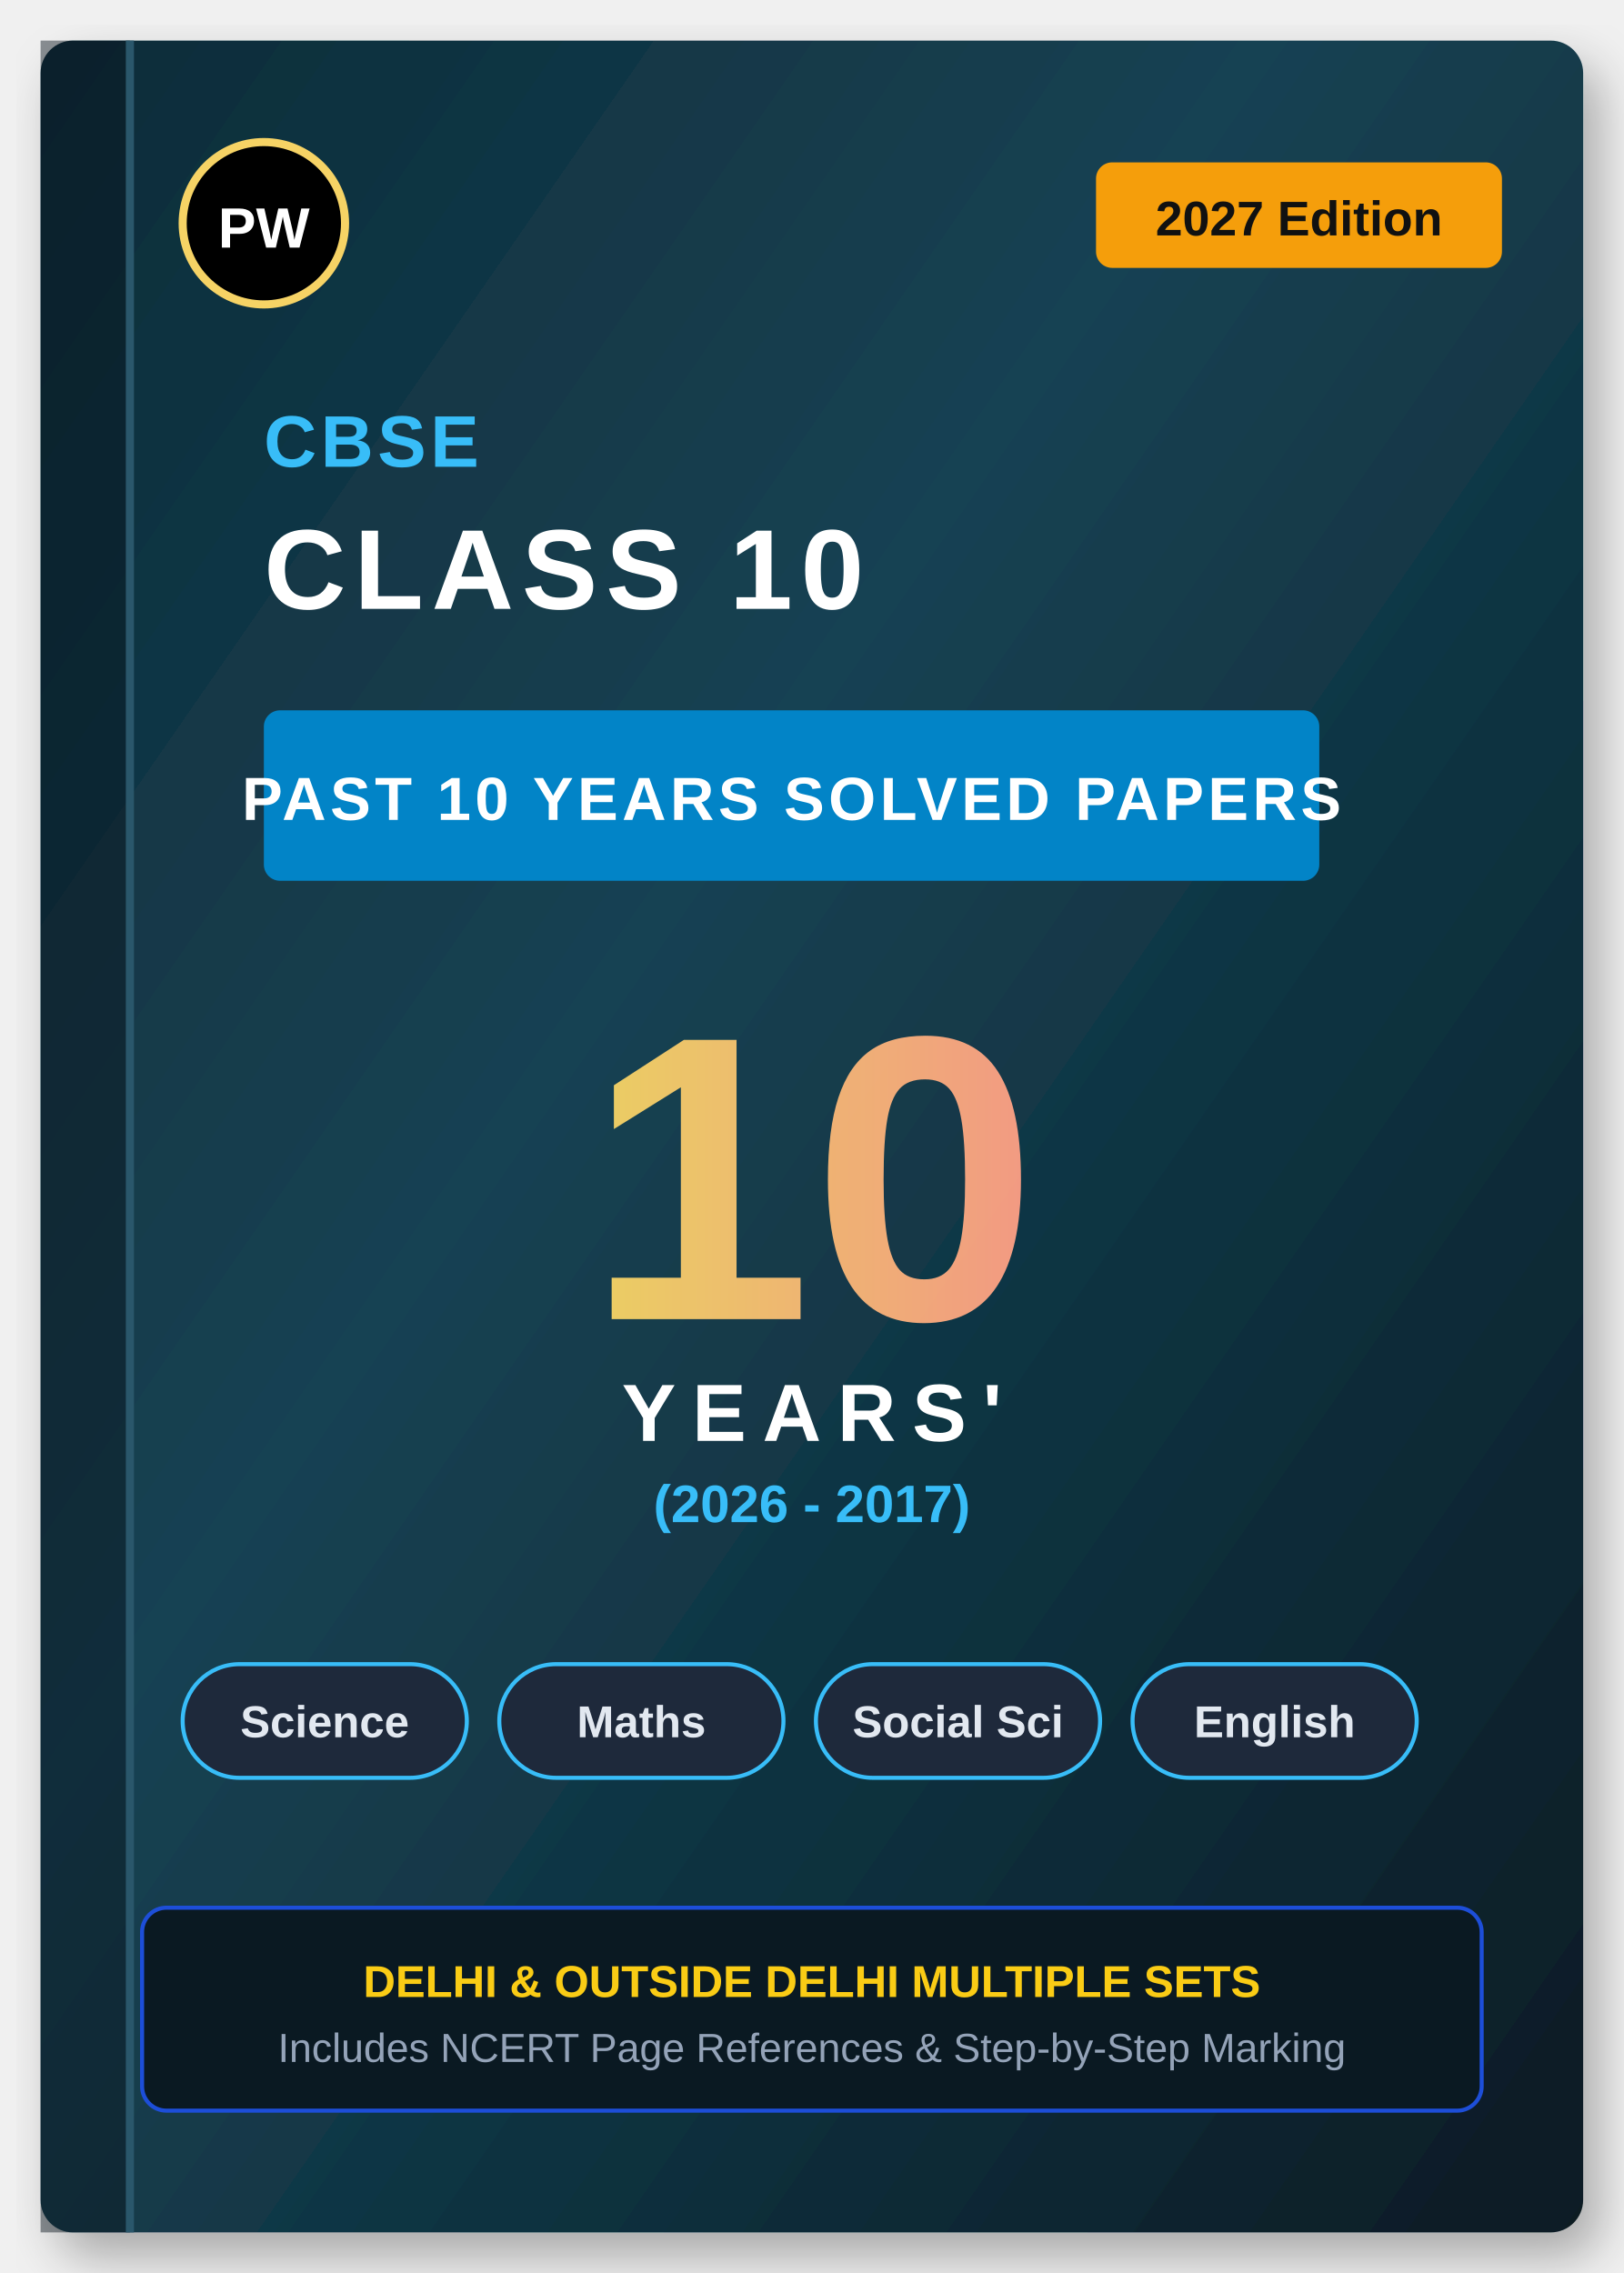
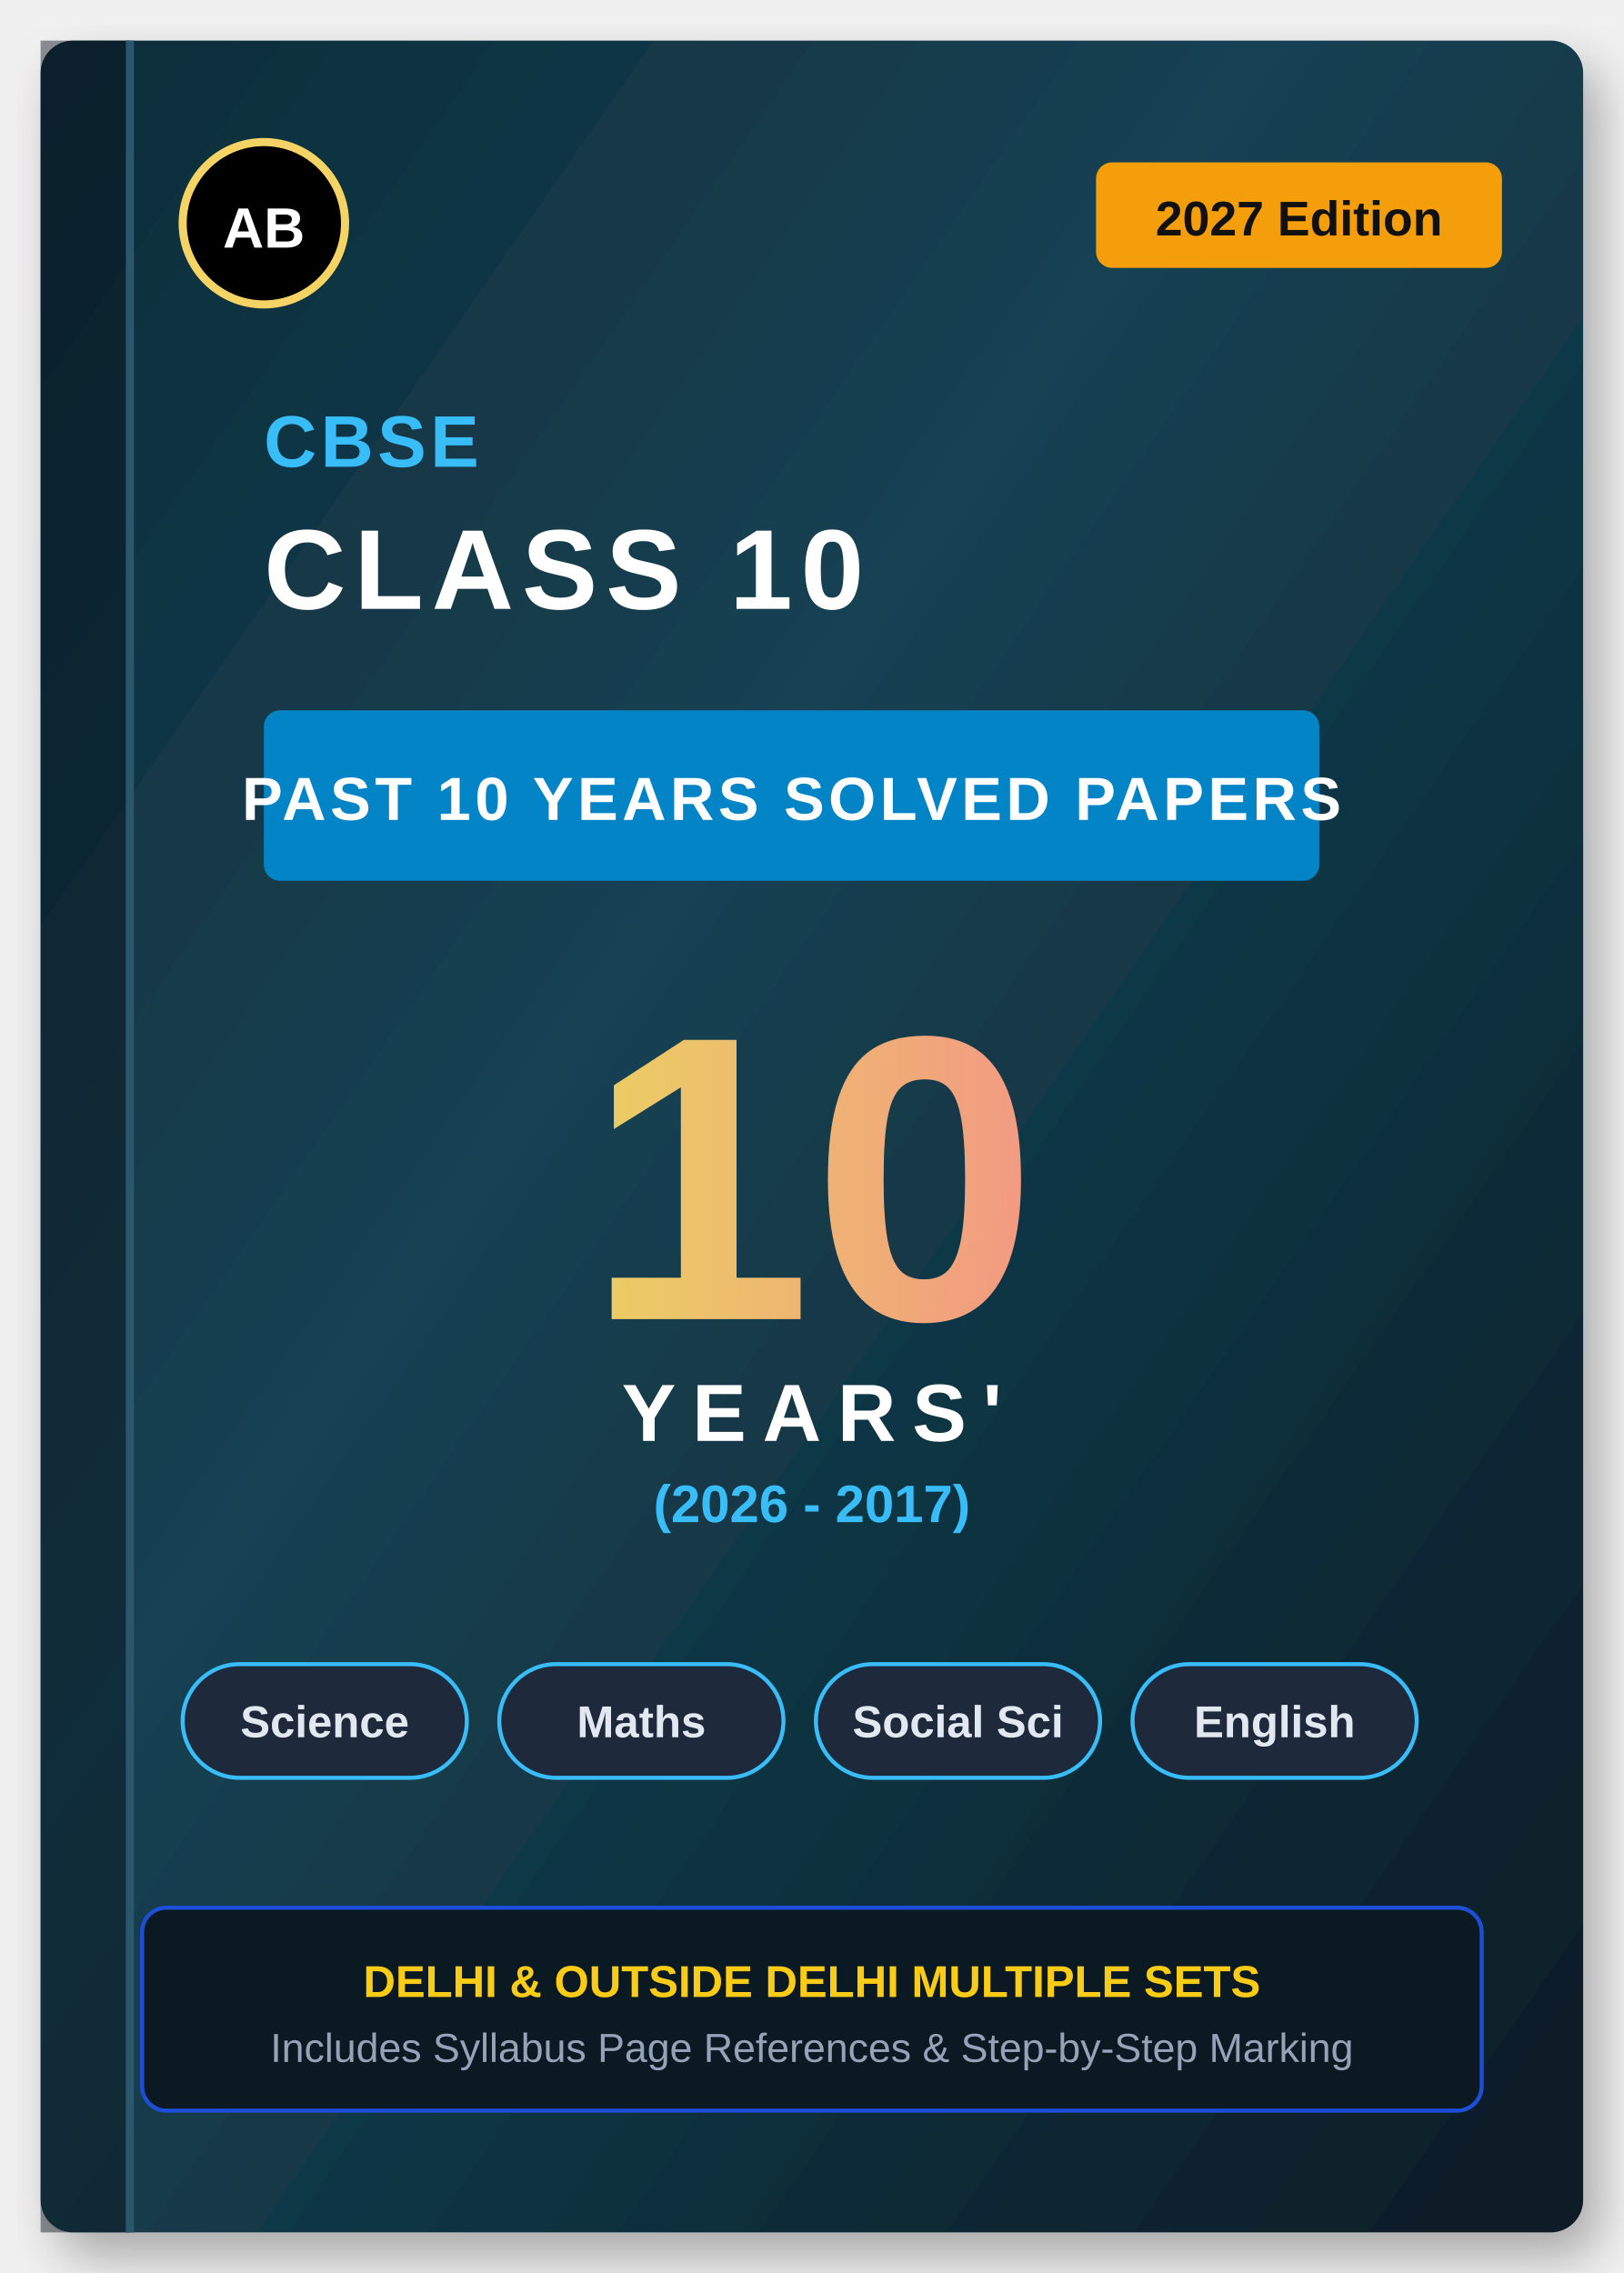
<svg xmlns="http://www.w3.org/2000/svg" viewBox="0 0 400 560" width="100%" height="100%">
  <defs>
    <linearGradient id="coverGrad" x1="0%" y1="0%" x2="100%" y2="100%">
      <stop offset="0%" stop-color="#0f2b38" />
      <stop offset="40%" stop-color="#144253" />
      <stop offset="100%" stop-color="#0b1b24" />
    </linearGradient>
    <linearGradient id="goldGrad" x1="0%" y1="0%" x2="100%" y2="0%">
      <stop offset="0%" stop-color="#f6d365" />
      <stop offset="100%" stop-color="#fda085" />
    </linearGradient>
    <filter id="shadow" x="-5%" y="-5%" width="110%" height="110%">
      <feDropShadow dx="4" dy="6" stdDeviation="6" flood-opacity="0.3" />
    </filter>
  </defs>
  <rect x="10" y="10" width="380" height="540" rx="8" fill="url(#coverGrad)" filter="url(#shadow)" />
  <rect x="10" y="10" width="22" height="540" fill="#09151c" opacity="0.45" />
  <line x1="32" y1="10" x2="32" y2="550" stroke="#2a576b" stroke-width="2" />
  <circle cx="65" cy="55" r="20" fill="#000" stroke="#f6d365" stroke-width="2" />
-   <text x="65" y="61" fill="#fff" font-family="Arial, sans-serif" font-weight="900" font-size="14" text-anchor="middle">PW</text>
+   <text x="65" y="61" fill="#fff" font-family="Arial, sans-serif" font-weight="900" font-size="14" text-anchor="middle">AB</text>
  <rect x="270" y="40" width="100" height="26" rx="4" fill="#f59e0b" />
  <text x="320" y="58" fill="#111" font-family="Arial, sans-serif" font-weight="bold" font-size="12" text-anchor="middle">2027 Edition</text>
  <text x="65" y="115" fill="#38bdf8" font-family="Arial, sans-serif" font-weight="800" font-size="18" letter-spacing="1">CBSE</text>
  <text x="65" y="150" fill="#ffffff" font-family="Arial, sans-serif" font-weight="900" font-size="28" letter-spacing="2">CLASS 10</text>
  <g transform="translate(65, 175)">
    <rect x="0" y="0" width="260" height="42" rx="4" fill="#0284c7" />
    <text x="130" y="27" fill="#ffffff" font-family="Arial, sans-serif" font-weight="800" font-size="15" text-anchor="middle" letter-spacing="1">PAST 10 YEARS SOLVED PAPERS</text>
  </g>
  <text x="200" y="325" fill="url(#goldGrad)" font-family="Arial, sans-serif" font-weight="900" font-size="100" text-anchor="middle" opacity="0.95">10</text>
  <text x="200" y="355" fill="#ffffff" font-family="Arial, sans-serif" font-weight="800" font-size="20" text-anchor="middle" letter-spacing="4">YEARS'</text>
  <text x="200" y="375" fill="#38bdf8" font-family="Arial, sans-serif" font-weight="600" font-size="13" text-anchor="middle">(2026 - 2017)</text>
  <g transform="translate(45, 410)">
    <rect x="0" y="0" width="70" height="28" rx="14" fill="#1e293b" stroke="#38bdf8" stroke-width="1" />
    <text x="35" y="18" fill="#e2e8f0" font-family="Arial, sans-serif" font-size="11" font-weight="bold" text-anchor="middle">Science</text>
    <rect x="78" y="0" width="70" height="28" rx="14" fill="#1e293b" stroke="#38bdf8" stroke-width="1" />
    <text x="113" y="18" fill="#e2e8f0" font-family="Arial, sans-serif" font-size="11" font-weight="bold" text-anchor="middle">Maths</text>
    <rect x="156" y="0" width="70" height="28" rx="14" fill="#1e293b" stroke="#38bdf8" stroke-width="1" />
    <text x="191" y="18" fill="#e2e8f0" font-family="Arial, sans-serif" font-size="11" font-weight="bold" text-anchor="middle">Social Sci</text>
    <rect x="234" y="0" width="70" height="28" rx="14" fill="#1e293b" stroke="#38bdf8" stroke-width="1" />
    <text x="269" y="18" fill="#e2e8f0" font-family="Arial, sans-serif" font-size="11" font-weight="bold" text-anchor="middle">English</text>
  </g>
  <rect x="35" y="470" width="330" height="50" rx="6" fill="#0a1922" stroke="#1d4ed8" stroke-width="1" />
  <text x="200" y="492" fill="#facc15" font-family="Arial, sans-serif" font-size="11" font-weight="bold" text-anchor="middle">DELHI &amp; OUTSIDE DELHI MULTIPLE SETS</text>
-   <text x="200" y="508" fill="#94a3b8" font-family="Arial, sans-serif" font-size="10" text-anchor="middle">Includes NCERT Page References &amp; Step-by-Step Marking</text>
+   <text x="200" y="508" fill="#94a3b8" font-family="Arial, sans-serif" font-size="10" text-anchor="middle">Includes Syllabus Page References &amp; Step-by-Step Marking</text>
</svg>
